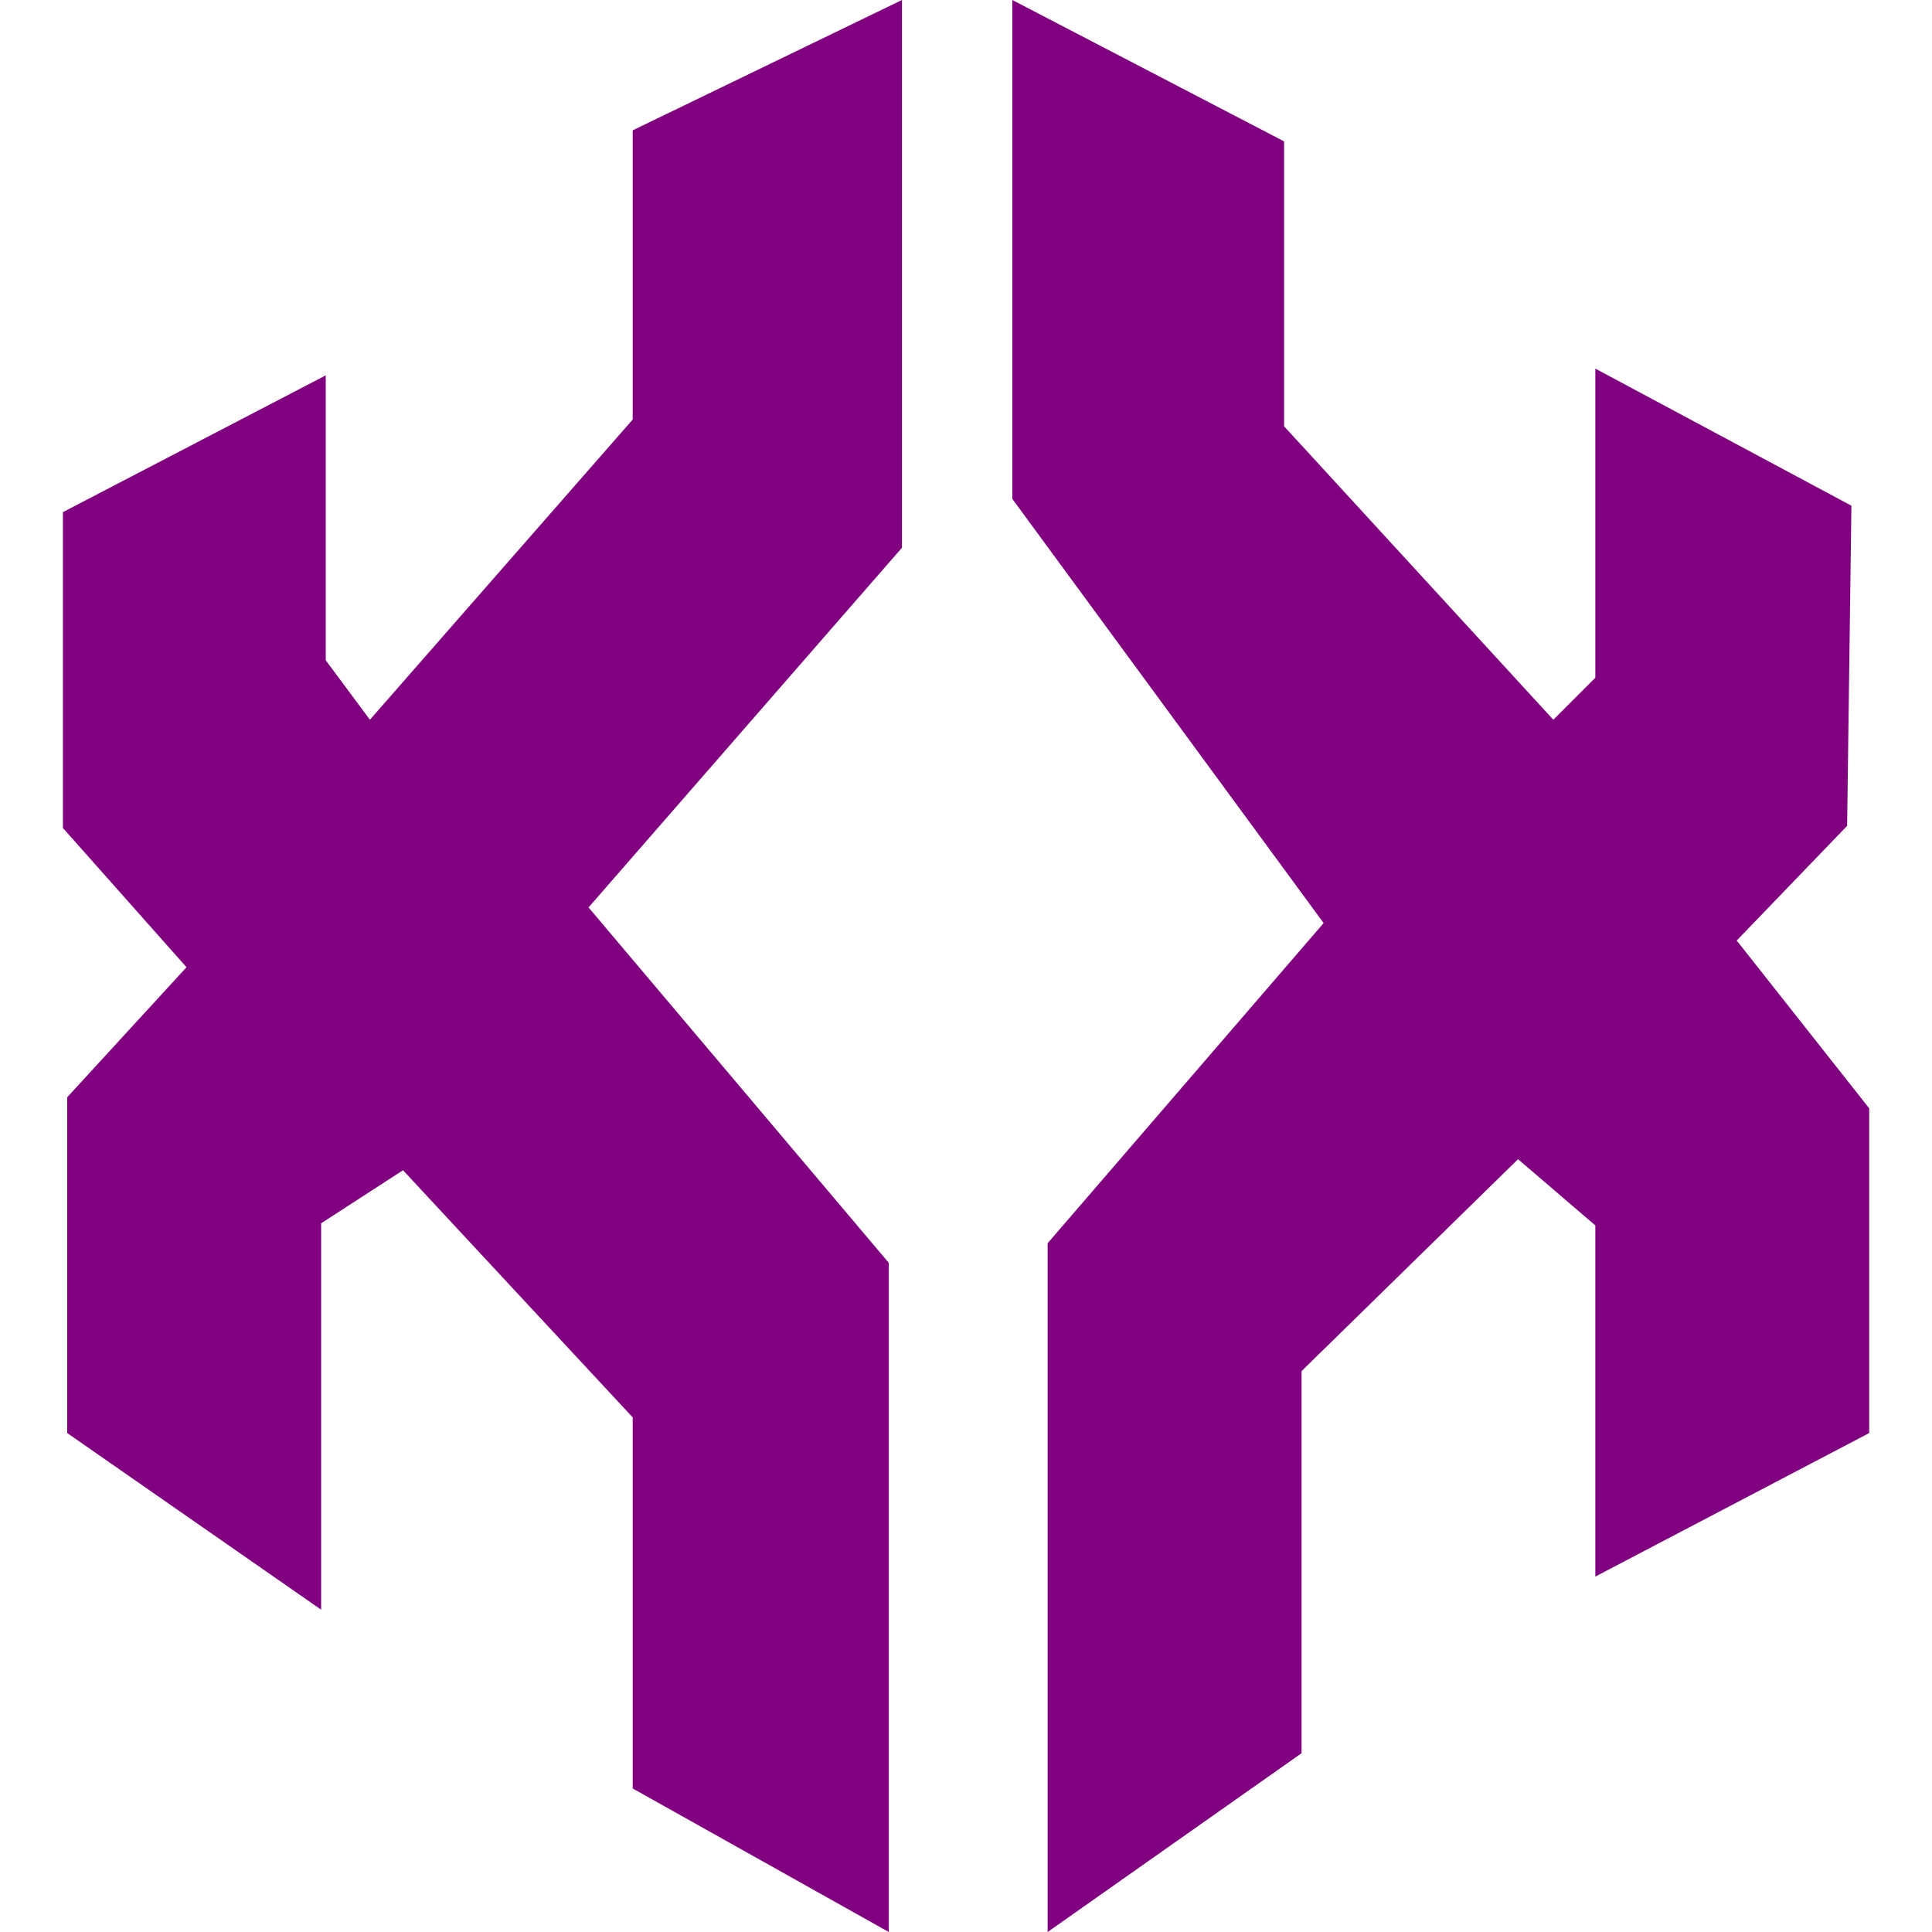
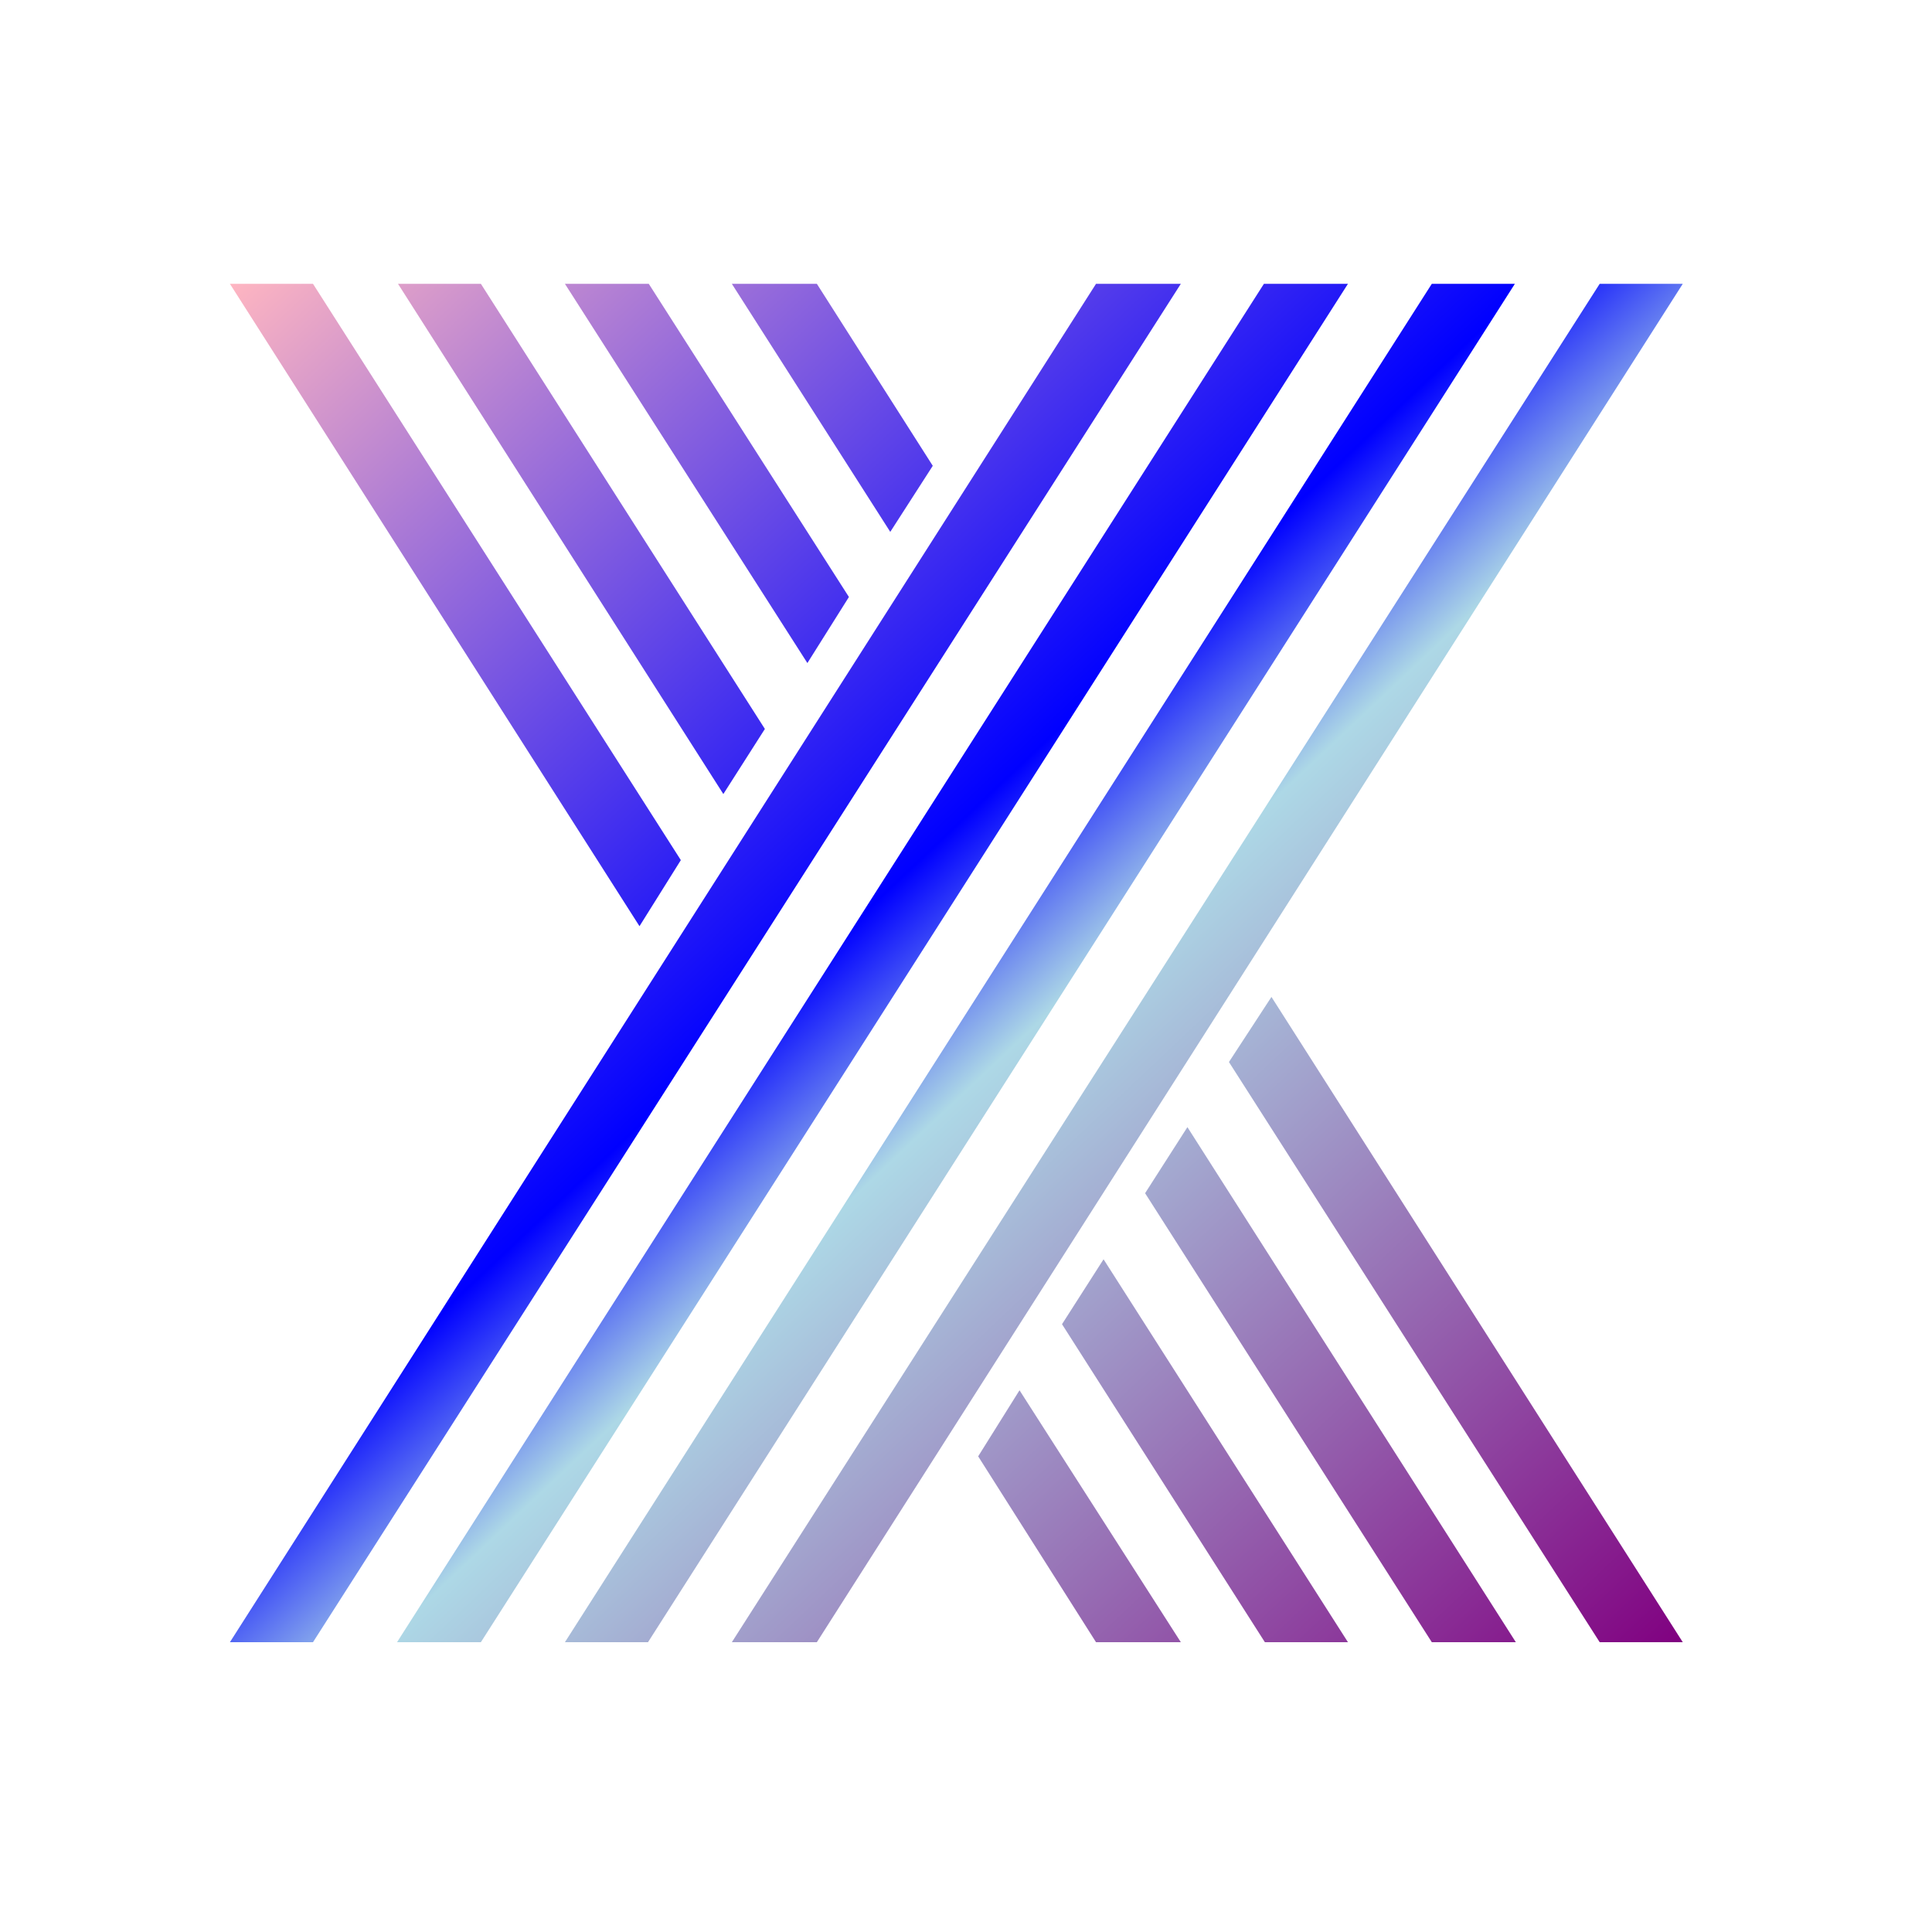
- <svg xmlns="http://www.w3.org/2000/svg" viewBox="0 0 58.896 63" width="45" height="45" x="7.5" y="7.5" class="image-svg-letter">
-   <path transform="translate(0 63)" d="M18.58-49.32L18.58-58.75L27.36-63.00L27.36-45.14L17.14-33.41L26.93-21.82L26.93 0L18.58-4.68L18.58-16.78L11.09-24.84L8.42-23.11L8.42-10.51L0.14-16.27L0.14-27.22L4.03-31.46L0-36.00L0-46.30L8.57-50.76L8.57-41.47L10.01-39.53L18.58-49.32ZM32.11-22.46L41.11-32.90L30.96-46.73L30.96-63.00L39.82-58.39L39.82-49.10L48.60-39.53L49.97-40.90L49.97-50.98L58.32-46.51L58.18-36.07L54.58-32.33L58.90-26.86L58.90-16.27L49.97-11.59L49.97-23.04L47.45-25.20L40.39-18.29L40.39-5.83L32.11 0L32.11-22.46Z" fill="purple" />
+ <svg xmlns="http://www.w3.org/2000/svg" viewBox="0 0 100 100">
+   <defs>
+     <linearGradient id="grad1" x1="0%" y1="0%" x2="100%" y2="100%">
+       <stop offset="0%" style="stop-color:lightpink; stop-opacity:1" />
+       <stop offset="45%" style="stop-color:blue; stop-opacity:1" />
+       <stop offset="55%" style="stop-color:lightblue; stop-opacity:1" />
+       <stop offset="100%" style="stop-color:purple; stop-opacity:1" />
+     </linearGradient>
+   </defs>
+   <path d="M37.88 85L82.80 14.69L87.10 14.69L42.28 85L37.88 85ZM29.24 85L74.11 14.69L78.41 14.69L33.54 85L29.24 85ZM20.55 85L65.42 14.69L69.77 14.69L24.89 85L20.55 85ZM11.90 85L56.73 14.69L61.12 14.69L16.20 85L11.90 85ZM16.20 14.69L35.24 44.52L33.10 47.94L11.90 14.69L16.20 14.69ZM56.73 85L50.63 75.38L52.77 71.96L61.12 85L56.73 85ZM24.89 14.69L39.59 37.73L37.44 41.10L20.60 14.69L24.89 14.69ZM65.47 85L54.97 68.54L57.12 65.18L69.77 85L65.47 85ZM33.58 14.69L43.94 30.90L41.79 34.32L29.24 14.69L33.58 14.69ZM74.11 85L59.27 61.76L61.46 58.34L78.46 85L74.11 85ZM42.28 14.69L48.28 24.11L46.08 27.53L37.88 14.69L42.28 14.69ZM82.80 85L63.61 54.97L65.81 51.60L87.10 85L82.80 85Z" fill="url(#grad1)" />
</svg>
